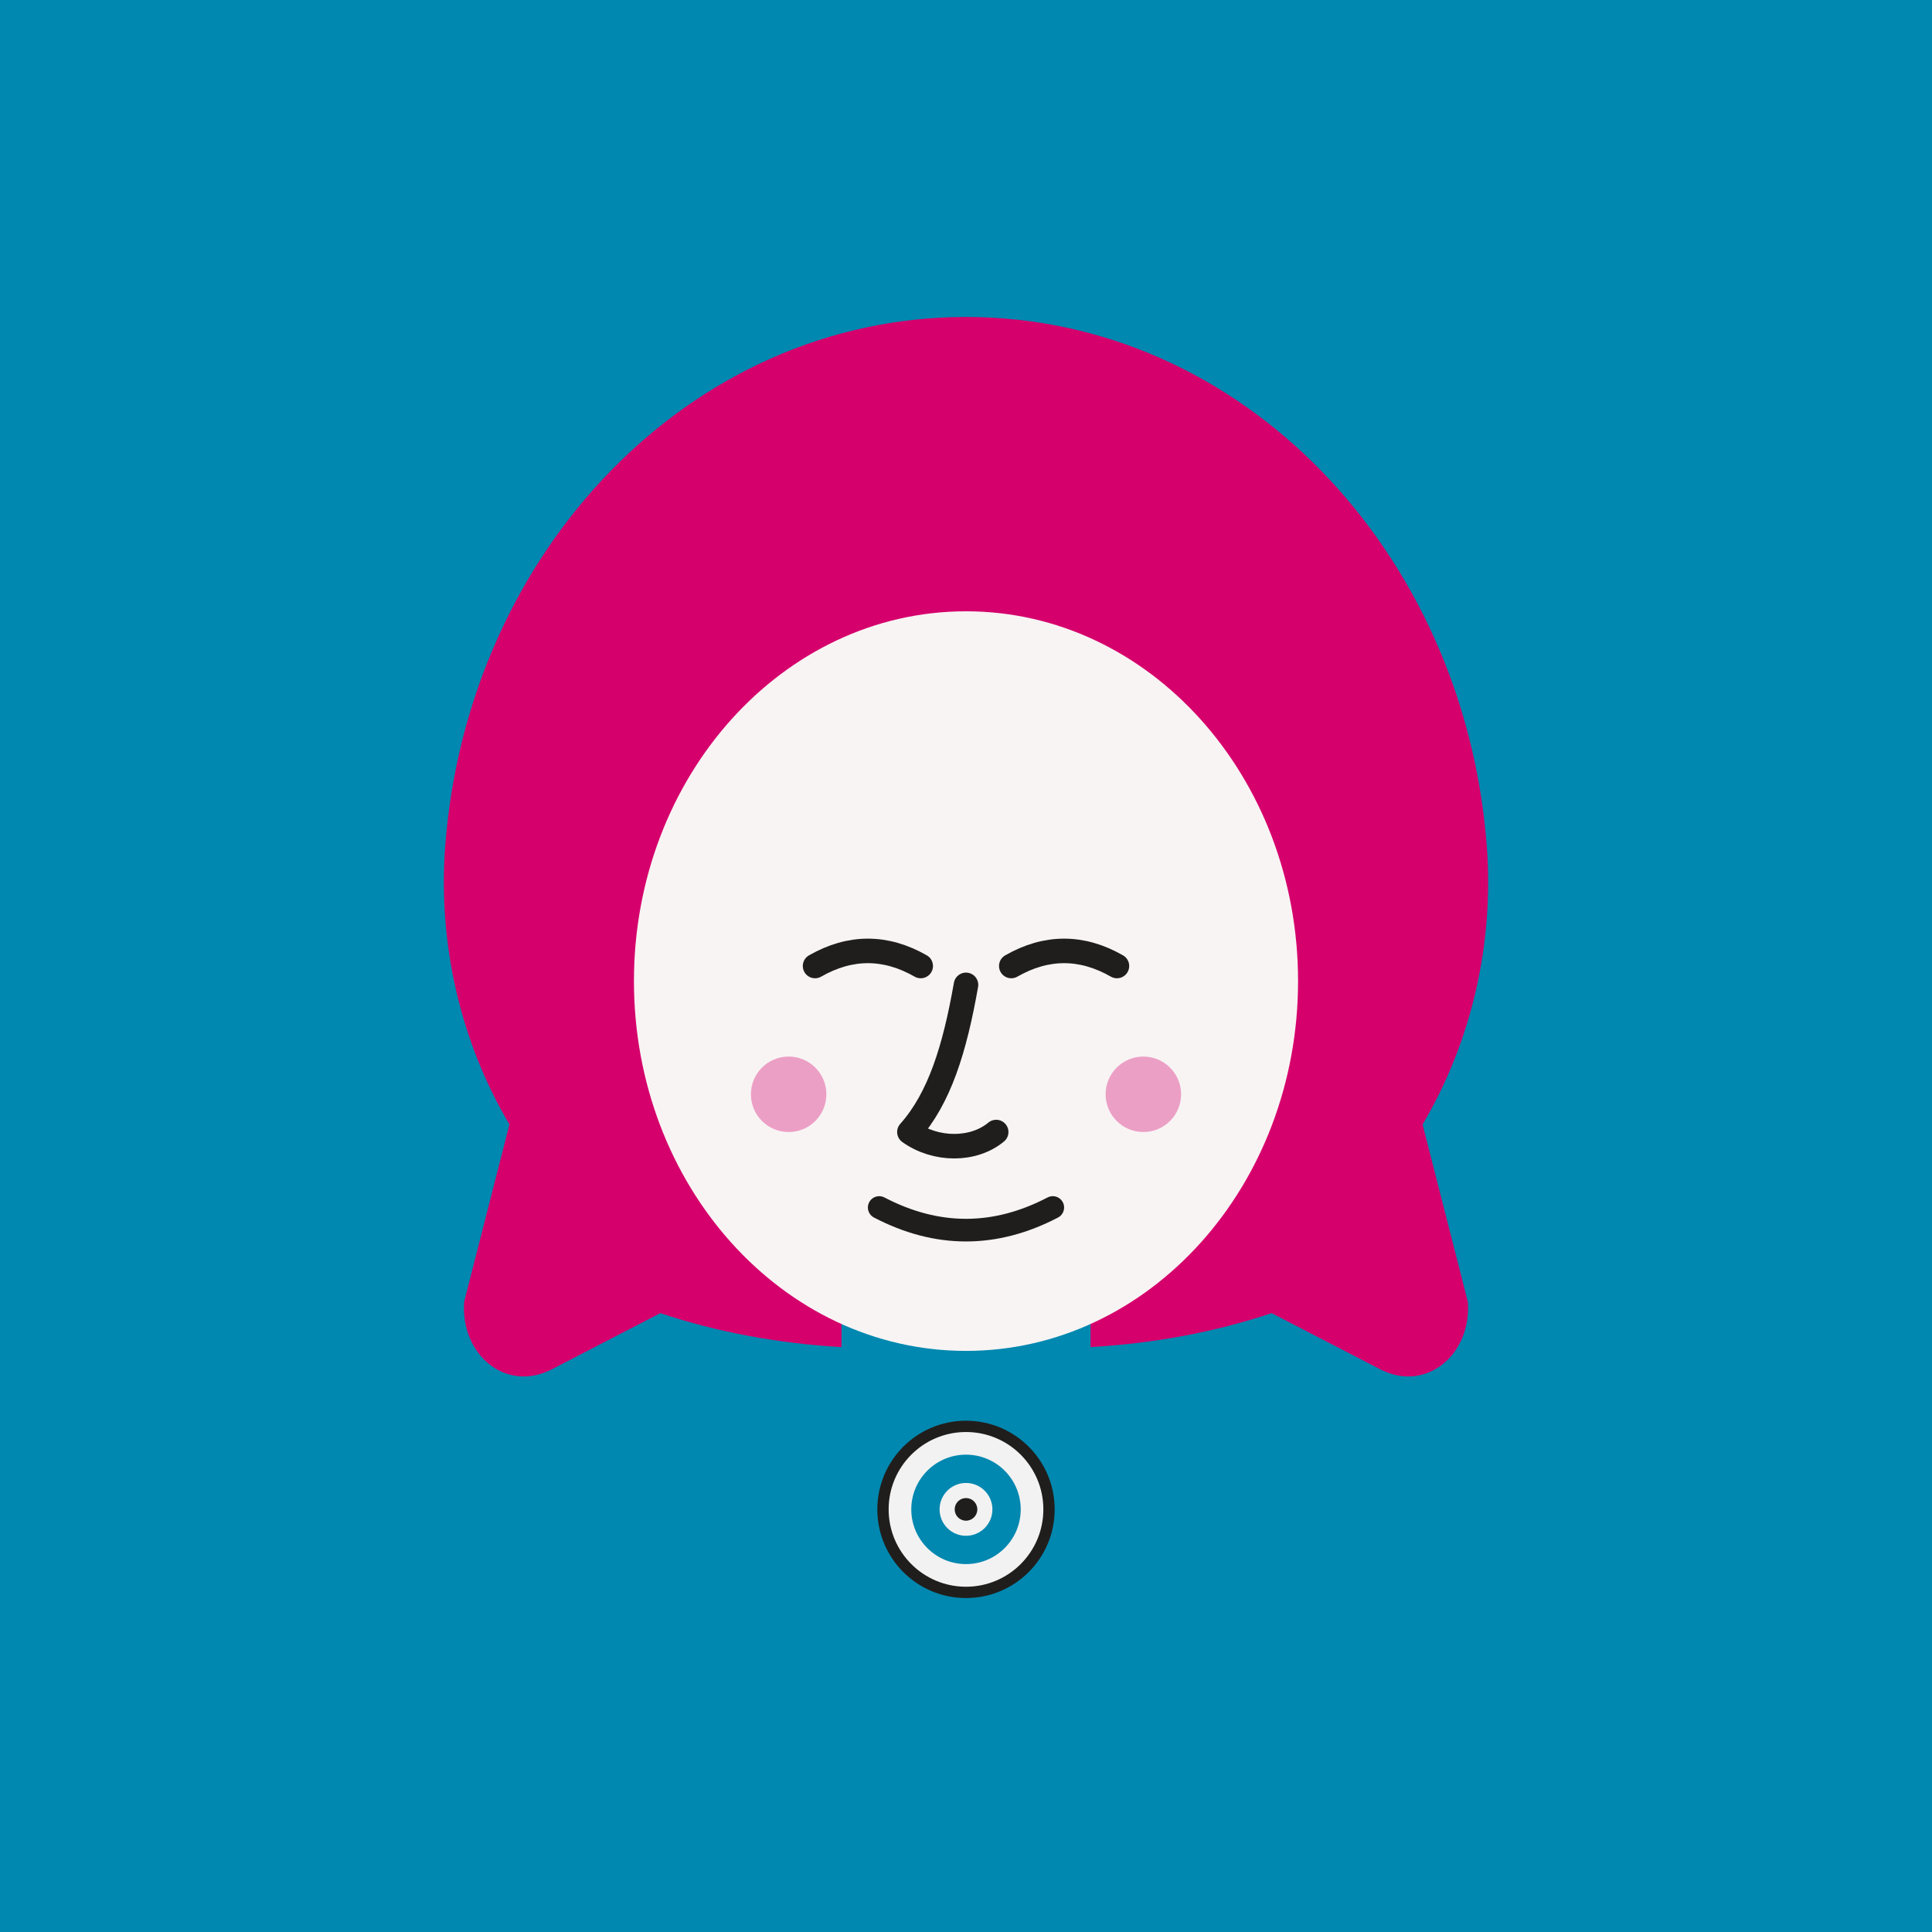
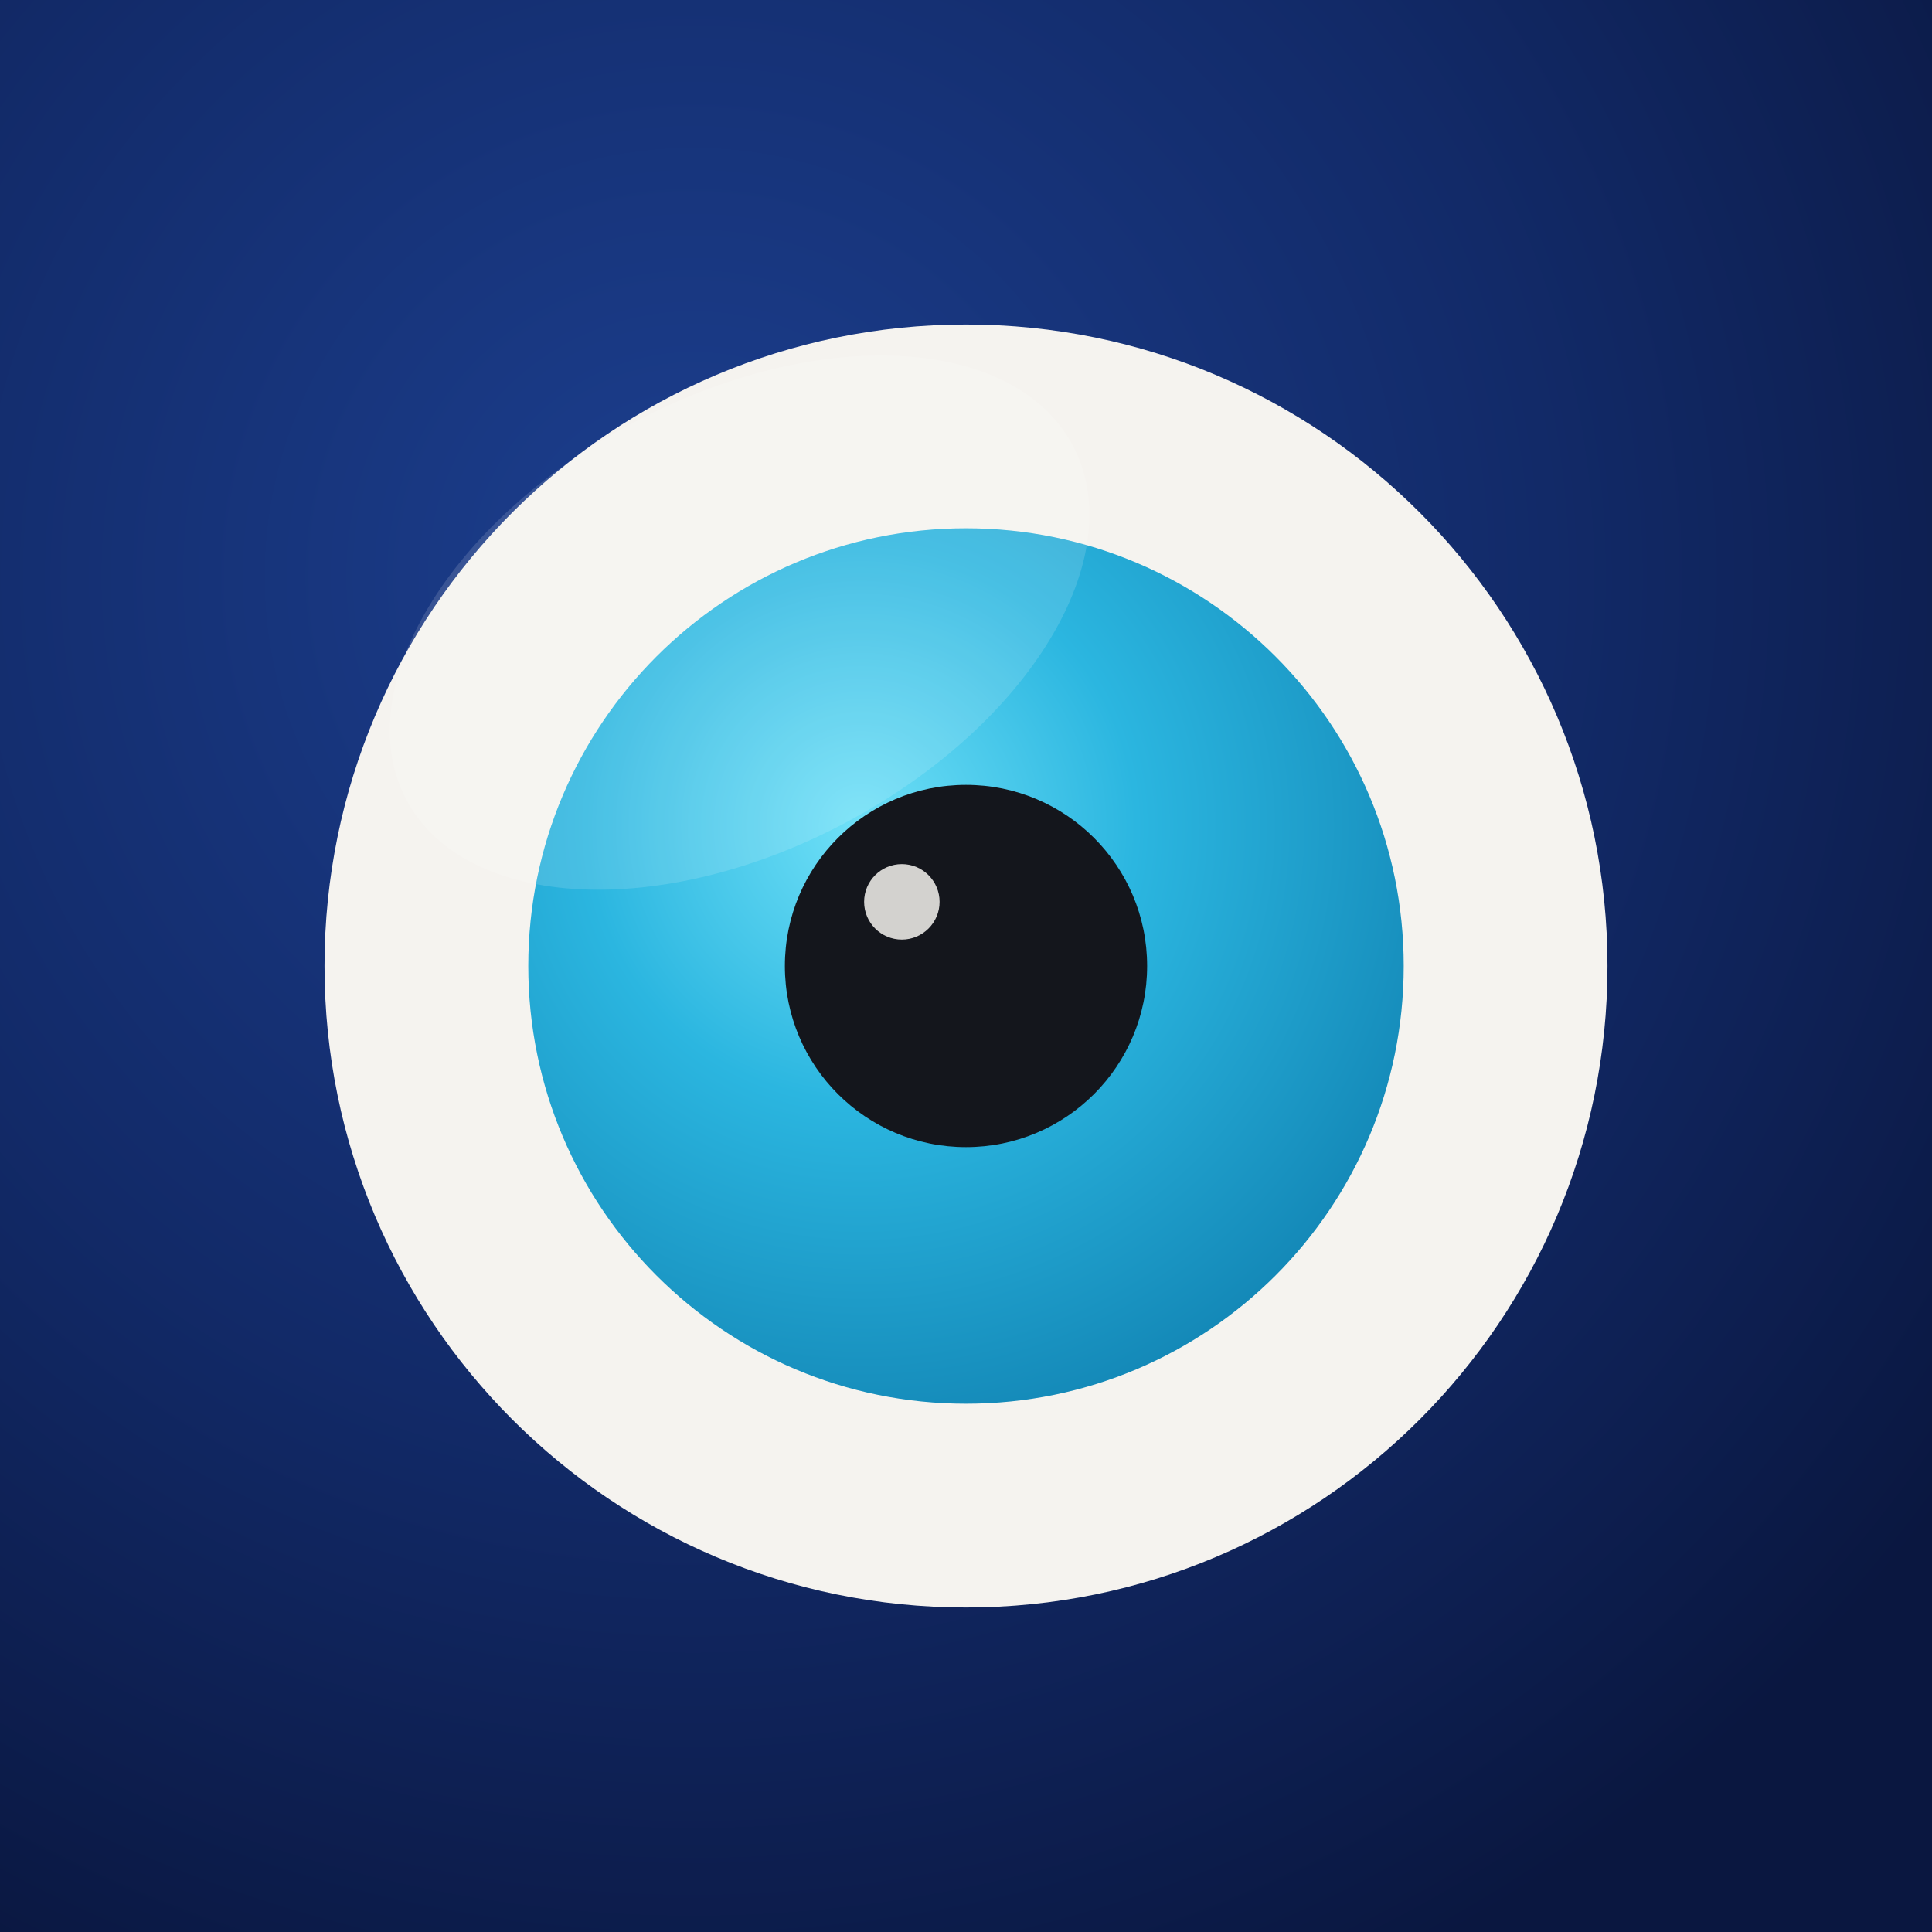
<svg xmlns="http://www.w3.org/2000/svg" width="1024" height="1024" viewBox="0 0 1024 1024">
-   <rect width="1024" height="1024" fill="#0088b0" />
-   <path d="M 512 168            C 366 168 248 292 236 448            C 232 500 244 552 270 596            L 246 690            C 244 718 268 738 292 726            L 350 696            C 380 706 412 712 446 714            L 446 560            C 446 500 474 452 512 452            C 550 452 578 500 578 560            L 578 714            C 612 712 644 706 674 696            L 732 726            C 756 738 780 718 778 690            L 754 596            C 780 552 792 500 788 448            C 776 292 658 168 512 168 Z" fill="#d6006c" />
-   <ellipse cx="512" cy="520" rx="176" ry="196" fill="#f8f4f4" />
-   <path d="M 432 512 Q 460 496 488 512" stroke="#201e1d" stroke-width="13" fill="none" stroke-linecap="round" />
-   <path d="M 536 512 Q 564 496 592 512" stroke="#201e1d" stroke-width="13" fill="none" stroke-linecap="round" />
-   <path d="M 512 522 C 506 556 498 582 482 600 C 496 610 516 610 528 600" stroke="#201e1d" stroke-width="13" fill="none" stroke-linecap="round" stroke-linejoin="round" />
-   <path d="M 466 640 Q 512 664 558 640" stroke="#201e1d" stroke-width="12" fill="none" stroke-linecap="round" />
-   <circle cx="418" cy="580" r="20" fill="#d6006c" opacity="0.35" />
-   <circle cx="606" cy="580" r="20" fill="#d6006c" opacity="0.35" />
-   <circle cx="512" cy="800" r="44" fill="#f3f2f2" stroke="#201e1d" stroke-width="6" />
-   <circle cx="512" cy="800" r="29" fill="#0088b0" />
-   <circle cx="512" cy="800" r="14" fill="#f3f2f2" />
-   <circle cx="512" cy="800" r="6" fill="#201e1d" />
+   <defs>
+     <radialGradient id="glass" cx="36%" cy="30%" r="80%">
+       <stop offset="0%" stop-color="#1c3f8f" />
+       <stop offset="55%" stop-color="#122a68" />
+       <stop offset="100%" stop-color="#0a1740" />
+     </radialGradient>
+     <radialGradient id="iris" cx="38%" cy="34%" r="70%">
+       <stop offset="0%" stop-color="#6fe0f7" />
+       <stop offset="45%" stop-color="#2bb6e0" />
+       <stop offset="100%" stop-color="#1489b8" />
+     </radialGradient>
+   </defs>
+   <rect width="1024" height="1024" fill="url(#glass)" />
+   <circle cx="512" cy="512" r="340" fill="#f5f3ef" />
+   <circle cx="512" cy="512" r="232" fill="url(#iris)" />
+   <circle cx="512" cy="512" r="96" fill="#14161c" />
+   <circle cx="478" cy="478" r="20" fill="#f5f3ef" opacity="0.85" />
+   <ellipse cx="392" cy="330" rx="200" ry="120" fill="#ffffff" opacity="0.14" transform="rotate(-28 392 330)" />
</svg>
